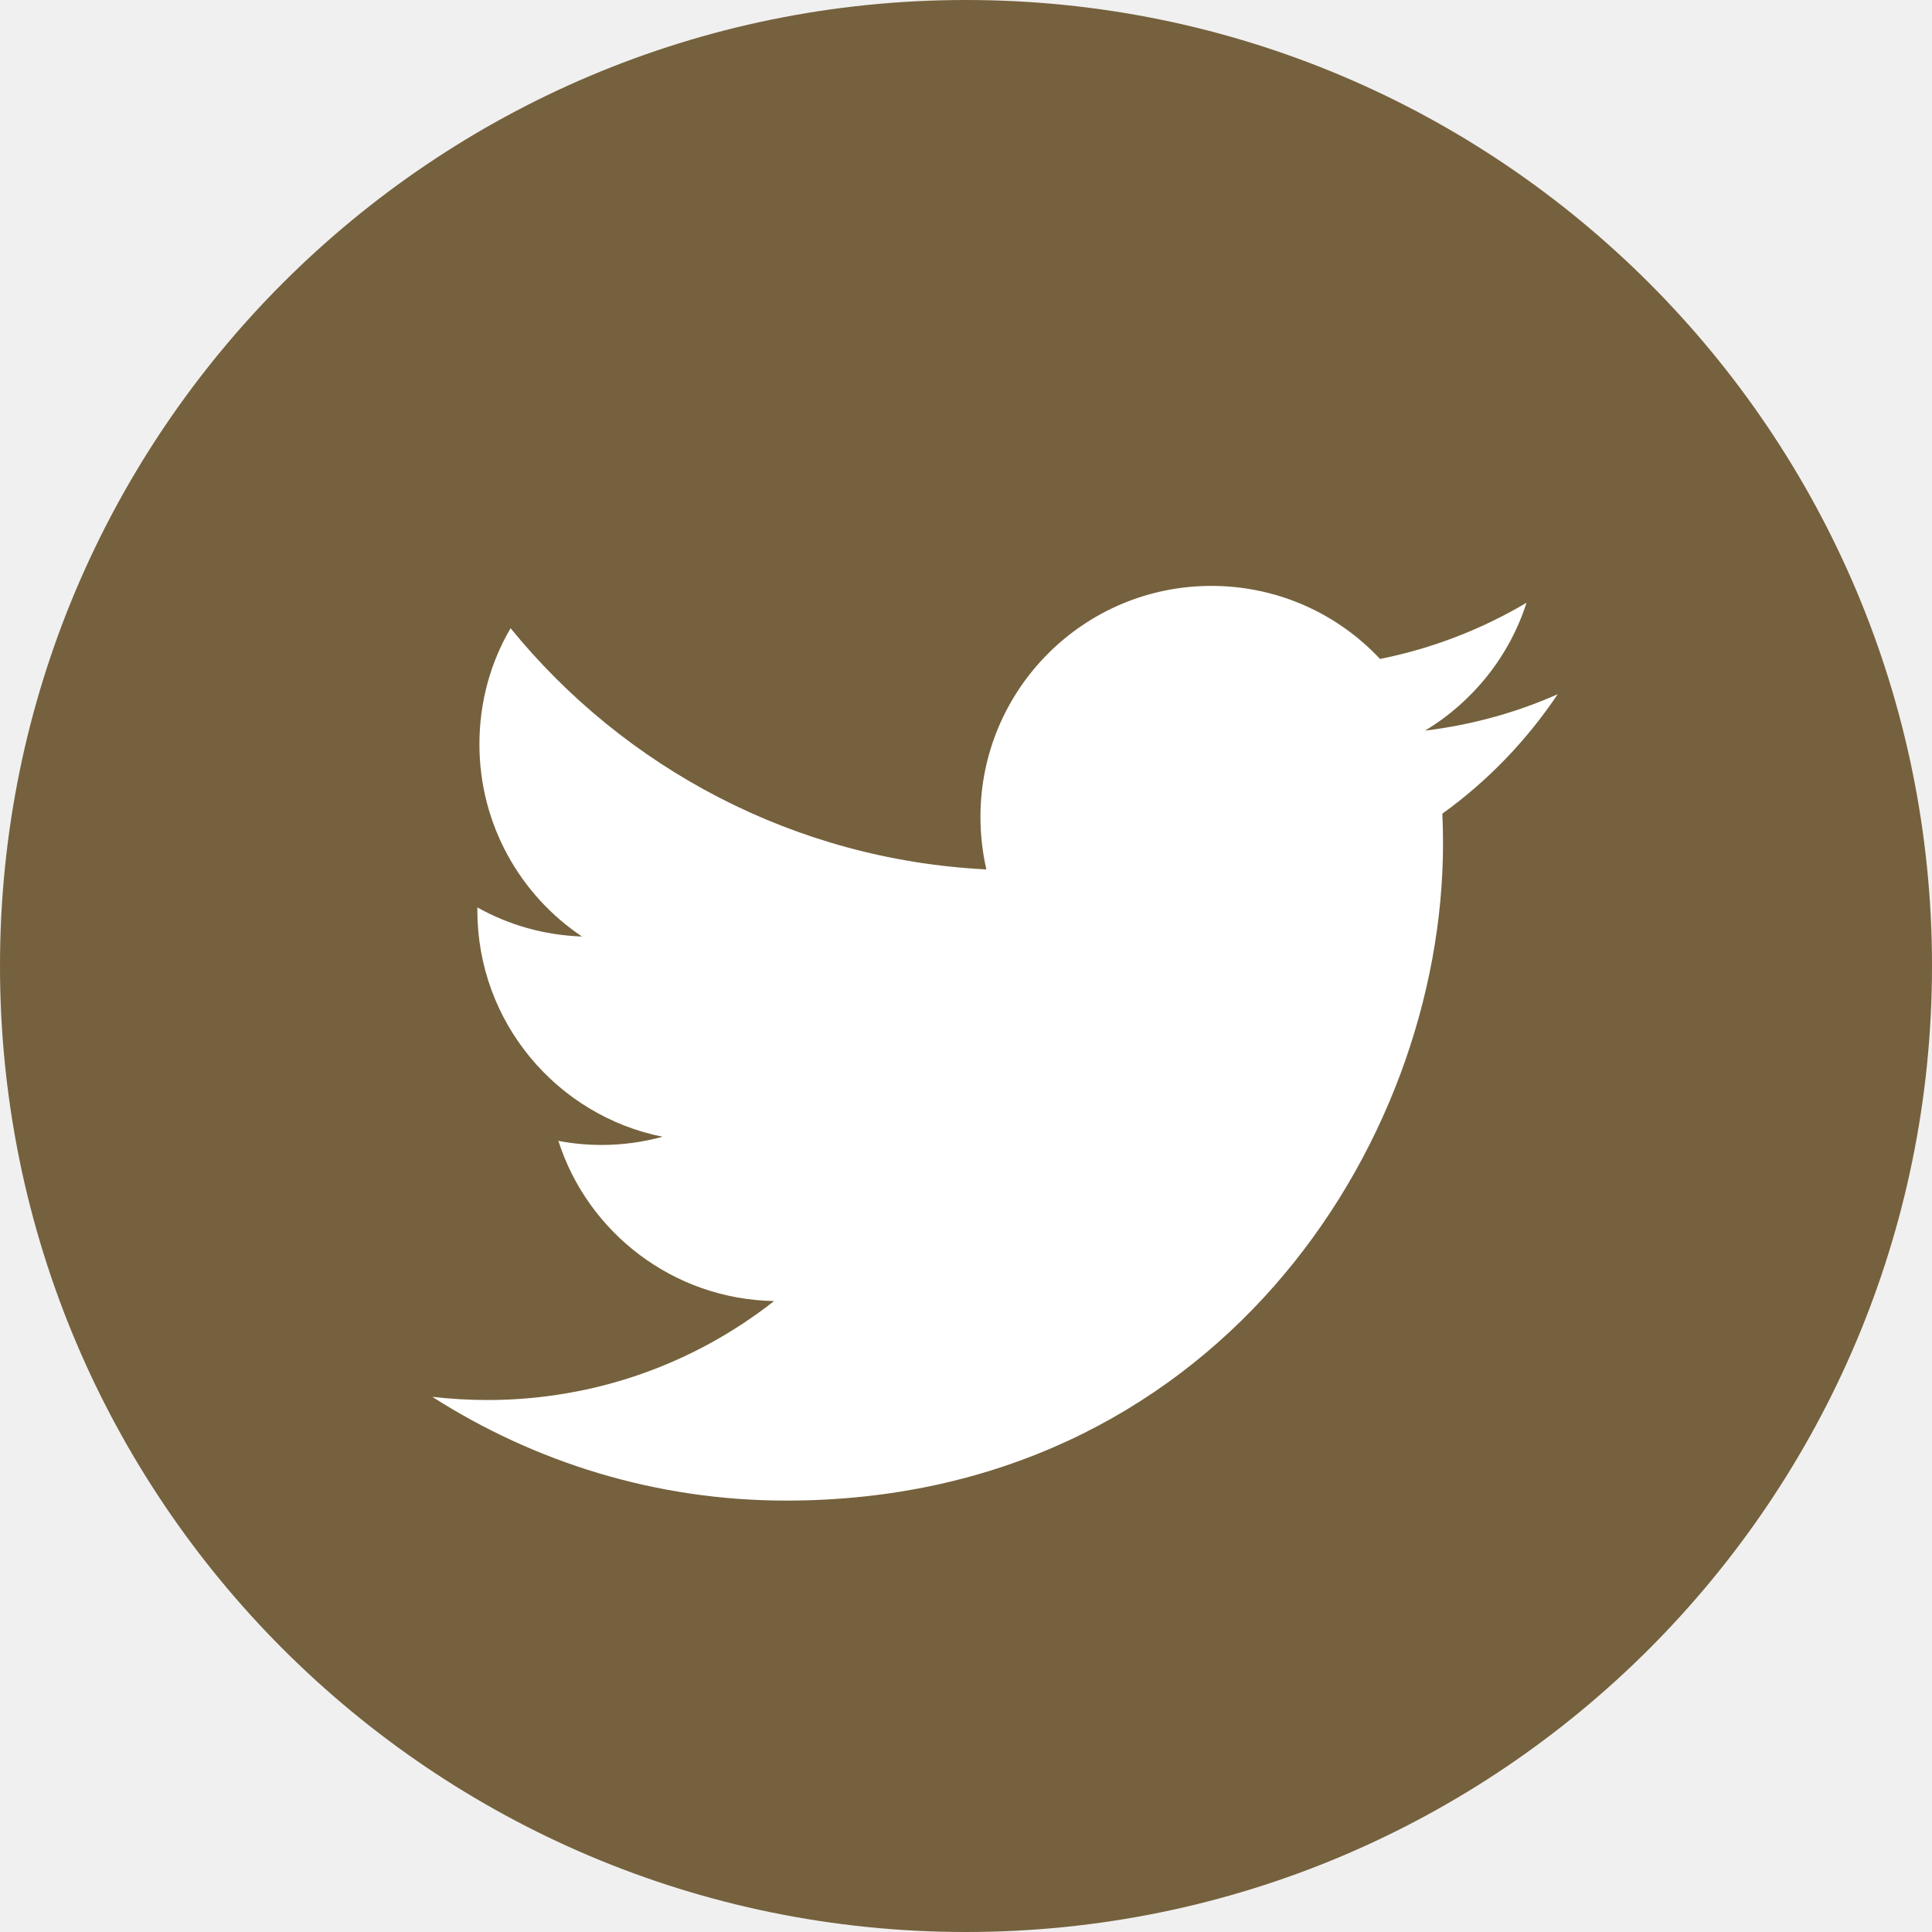
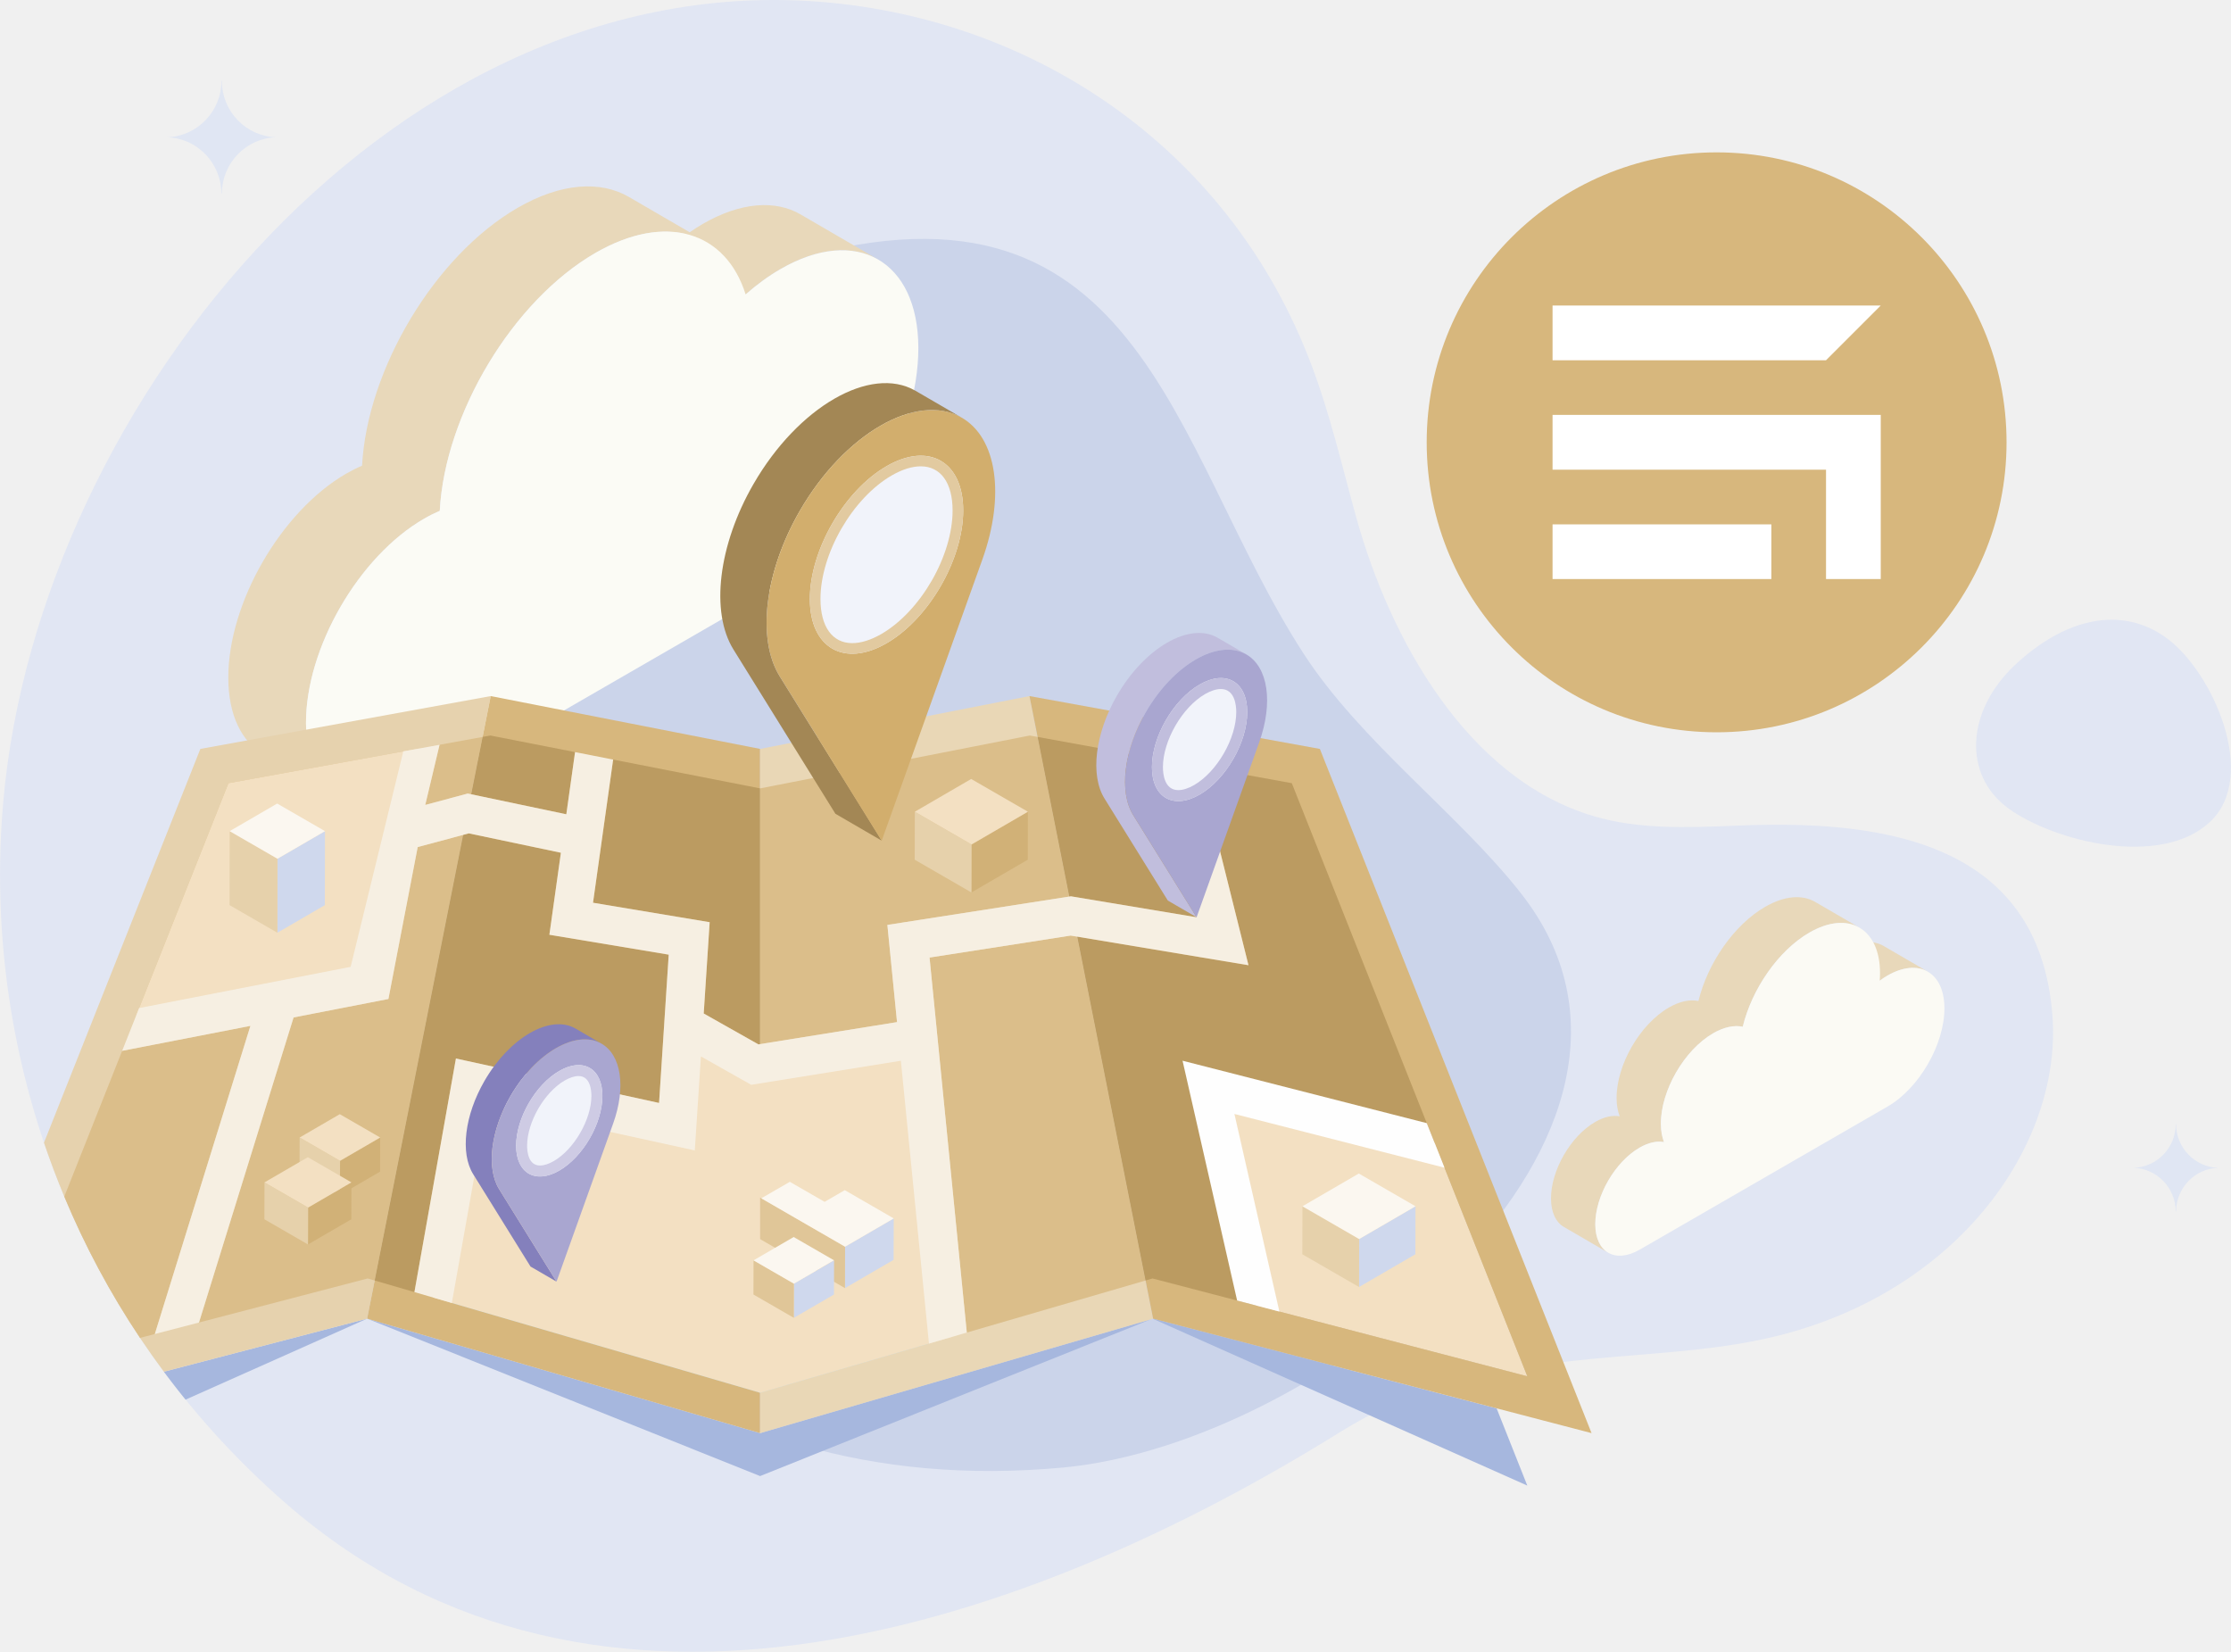
- <svg xmlns="http://www.w3.org/2000/svg" xml:space="preserve" width="0.849in" height="0.849in" version="1.1" style="shape-rendering:geometricPrecision; text-rendering:geometricPrecision; image-rendering:optimizeQuality; fill-rule:evenodd; clip-rule:evenodd" viewBox="0 0 8491 8491">
+ <svg xmlns="http://www.w3.org/2000/svg" xml:space="preserve" width="10.697in" height="7.919in" version="1.1" style="shape-rendering:geometricPrecision; text-rendering:geometricPrecision; image-rendering:optimizeQuality; fill-rule:evenodd; clip-rule:evenodd" viewBox="0 0 106966 79191">
  <defs>
    <style type="text/css">
   
-     .fil0 {fill:#75613D}
-     .fil1 {fill:white}
+     .fil14 {fill:#FEFEFE}
+     .fil10 {fill:#C6D8D9}
+     .fil16 {fill:#C19F3D}
+     .fil9 {fill:#A7C0C1}
+     .fil21 {fill:#8480BC}
+     .fil17 {fill:#A38755}
+     .fil5 {fill:#A6B7DE}
+     .fil22 {fill:#A9A6D0}
+     .fil11 {fill:#BB9B61}
+     .fil24 {fill:#C1BEDD}
+     .fil1 {fill:#CBD4EA}
+     .fil23 {fill:#CECBE4}
+     .fil25 {fill:#CFD8ED}
+     .fil30 {fill:#D1B177}
+     .fil18 {fill:#D2AE6D}
+     .fil7 {fill:#D7B77D}
+     .fil12 {fill:#DBBE8A}
+     .fil28 {fill:#E0C698}
+     .fil31 {fill:#E0E6F3}
+     .fil0 {fill:#E1E6F3}
+     .fil20 {fill:#E2CAA0}
+     .fil26 {fill:#E6D1AB}
+     .fil6 {fill:#E6D2AE}
+     .fil2 {fill:#E8D8BA}
+     .fil8 {fill:#E9D7B6}
+     .fil19 {fill:#F1F3FA}
+     .fil13 {fill:#F3E0C2}
+     .fil15 {fill:#F6EFE2}
+     .fil27 {fill:#FBF7F0}
+     .fil4 {fill:#FBFAF4}
+     .fil3 {fill:#FBFBF5}
+     .fil29 {fill:white}
   
  </style>
  </defs>
  <g id="Layer_x0020_1">
-     <g id="_2598438598256">
-       <path class="fil0" d="M8491 4245c0,2345 -1901,4246 -4246,4246 -2344,0 -4245,-1901 -4245,-4246 0,-2344 1901,-4245 4245,-4245 2345,0 4246,1901 4246,4245z" />
-       <path class="fil1" d="M6846 3051c-182,81 -378,135 -583,160 209,-126 370,-325 446,-562 -196,116 -413,201 -644,247 -185,-198 -449,-321 -741,-321 -561,0 -1015,455 -1015,1015 0,79 9,157 26,231 -843,-42 -1591,-446 -2091,-1060 -88,150 -137,324 -137,510 0,352 179,663 451,845 -167,-6 -323,-51 -460,-128 0,5 0,9 0,13 0,492 350,902 814,995 -85,23 -175,36 -267,36 -65,0 -129,-6 -191,-18 129,403 504,696 948,704 -347,273 -785,435 -1260,435 -82,0 -163,-5 -242,-14 449,287 982,456 1555,456 1866,0 2887,-1547 2887,-2888 0,-44 -1,-87 -3,-131 199,-143 371,-322 507,-525z" />
+     <g id="_1502833716320">
+       <path class="fil0" d="M155 38423c-1085,12298 3529,24928 13551,33656 15022,13084 35695,5814 50542,-3418 1534,-953 3396,-1871 5908,-2505 5977,-1508 10976,-901 15870,-2327 8274,-2410 12812,-9229 12383,-15103 -626,-8566 -8494,-9422 -15135,-9143 -2578,109 -4745,164 -6827,-444 -6124,-1786 -9809,-8549 -11409,-14293 -678,-2432 -1247,-4939 -2167,-7368 -3876,-10242 -12974,-16319 -22884,-17331 -20749,-2119 -38134,19040 -39832,38276z" />
+       <path class="fil1" d="M50977 70357c12459,-1158 30977,-16013 21951,-27525 -2967,-3784 -7682,-7260 -10426,-11495 -6441,-9941 -7775,-24149 -25206,-18663 -32763,10311 -23285,61120 13681,57683z" />
+       <path class="fil2" d="M38380 10278c-1198,-696 -2857,-599 -4685,456 -211,122 -420,258 -628,402l-2911 -1692c-1365,-793 -3254,-684 -5336,518 -3968,2291 -7215,7728 -7462,12364 -250,106 -500,231 -756,378 -3128,1807 -5668,6202 -5658,9800 5,1786 639,3044 1658,3637l3726 2164c-1020,-592 -1653,-1850 -1659,-3636 -10,-3599 2530,-7993 5658,-9799 257,-149 507,-273 756,-379 247,-4637 3494,-10072 7463,-12364 1633,-943 3144,-1204 4380,-894 -307,218 -609,456 -904,716l3726 2165c539,-475 1102,-886 1673,-1215 1828,-1055 3486,-1152 4684,-455l-3725 -2166z" />
+       <path class="fil3" d="M28546 12127c3384,-1954 6260,-1020 7202,1987 539,-475 1102,-886 1673,-1215 3634,-2098 6597,-406 6609,3770 12,4173 -2932,9274 -6566,11373l-17100 9872c-3128,1806 -5684,350 -5695,-3245 -10,-3599 2530,-7993 5658,-9799 257,-149 507,-273 756,-379 247,-4637 3494,-10072 7463,-12364z" />
+       <g>
+         <path class="fil2" d="M90309 45350c-497,-288 -1185,-247 -1944,191 -123,71 -244,154 -364,241l2125 1235c119,-87 240,-170 363,-241 760,-439 1447,-480 1944,-191l-2124 -1235zm-1153 -875l-2124 -1234c-614,-357 -1464,-306 -2402,236 -1495,863 -2758,2710 -3196,4514 -405,-85 -893,10 -1418,313 -1389,802 -2511,2745 -2507,4342 1,336 56,625 147,874 -337,-62 -740,20 -1175,271 -1173,677 -2121,2321 -2117,3669 2,671 239,1143 621,1365l2124 1234c-382,-222 -619,-693 -621,-1364 -3,-1349 944,-2992 2118,-3670 434,-251 837,-333 1174,-271 -91,-248 -146,-538 -147,-874 -4,-1596 1118,-3539 2507,-4342 525,-303 1013,-398 1418,-313 438,-1803 1701,-3651 3196,-4514 938,-542 1788,-592 2402,-236z" />
+         <path class="fil4" d="M86754 44711c1865,-1077 3380,-213 3386,1929 0,124 -5,249 -15,377 120,-87 241,-170 364,-241 1509,-872 2734,-173 2739,1559 5,1733 -1213,3842 -2721,4713l-11888 6863c-1173,678 -2127,132 -2131,-1216 -3,-1349 944,-2992 2118,-3670 434,-251 837,-333 1174,-271 -91,-248 -146,-538 -147,-874 -4,-1596 1118,-3539 2507,-4342 525,-303 1013,-398 1418,-313 438,-1803 1701,-3651 3196,-4514z" />
+       </g>
+       <g>
+         <path class="fil5" d="M73228 71223l-17958 -7998 17 -5 16470 4300 1471 3703zm-65373 -5459l9745 -2544 -8705 3883 -16 -21 -17 -20 -17 -21 -17 -21 -16 -20 -17 -21 0 0 -17 -21 -16 -20 -17 -21 -17 -21 -16 -21 -17 -20 -16 -21 -17 -21 -16 -21 -17 -20 -16 -21 -17 -21 0 0 -16 -21 -17 -21 -16 -20 0 0 -17 -21 -16 -21 0 0 -16 -21 -17 -21 -16 -21 -16 -21 -17 -20 -16 -21 0 0 -16 -21 -17 -21 0 0 -16 -21 -16 -21 -16 -21 0 0 -17 -21 -16 -21 -16 -21 0 0 -16 -21 0 0 -16 -21 0 0 -16 -21 -1 0 -16 -21 -16 -21 0 0 -16 -21 0 0 -16 -21 0 0 -16 -21 -16 -21 0 0 -16 -21 0 0 -16 -21 0 0 -16 -21 0 0 -16 -21 -16 -21 0 0 -16 -21 0 0 -16 -21 0 0 -16 -21 0 0 -16 -22 -16 -21 0 0 -15 -21 0 0 -16 -21 0 0 -16 -21 -16 -21 -16 -21 -16 -22 -15 -21 -16 -21zm28588 5003l-18843 -7547 18843 5488 0 -1935 0 1935 18745 -5459 -18745 7518z" />
+         <path class="fil6" d="M17600 63220l-9745 2544c-396,-533 -777,-1073 -1144,-1622 -1441,-2155 -2652,-4426 -3631,-6775 -355,-851 -680,-1712 -974,-2582l7498 -18880 13922 -2533 -5926 29848z" />
+         <polygon class="fil7" points="17600,63220 36443,68708 36443,35905 23526,33372 " />
+         <polygon class="fil8" points="55287,63220 36443,68708 36443,35905 49359,33372 " />
+         <polygon class="fil7" points="55287,63220 76309,68708 63282,35905 49359,33372 " />
+         <polygon class="fil9" points="36443,66773 21662,62468 23349,52976 33311,55155 33605,50648 36016,52009 36443,51940 " />
+         <polygon class="fil10" points="36443,66773 36443,66773 36443,51940 43192,50855 44539,64415 " />
+         <polygon class="fil11" points="34024,44213 28431,43280 29396,36416 36443,37798 36443,50058 36363,50071 33739,48590 " />
+         <path class="fil12" d="M46353 63887l-1786 -17979 6768 -1054 315 52 3273 16485 -8570 2496zm-9910 -13829l0 -12260 12930 -2535 376 68 1519 7653 -8723 1359 463 4660 -6565 1055z" />
+         <polygon class="fil11" points="73228,65983 55259,61293 54923,61391 51650,44906 59859,46275 57479,36738 55473,36373 57371,43976 51345,42972 51268,42984 49749,35331 61936,37548 " />
+         <path class="fil12" d="M3080 57367l7870 -19819 12187 -2217 -546 2749 -168 -35 -2036 546 686 -2884 -1738 316 -2525 10330 -10141 1976 -815 2051 6150 -1197 -4583 14774 446 -116 -1156 301c-1441,-2155 -2652,-4426 -3631,-6775z" />
+         <polygon class="fil11" points="27151,39039 22591,38080 23137,35331 23514,35263 27570,36058 " />
+         <polygon class="fil12" points="9538,63405 14074,48779 18621,47894 20025,40611 22205,40026 17963,61391 17626,61293 " />
+         <polygon class="fil11" points="19868,61946 17963,61391 22205,40026 22475,39954 26891,40883 26339,44815 32061,45769 31598,52879 21858,50748 " />
+         <polygon class="fil13" points="68786,54798 68786,54798 57962,53205 60240,62593 73228,65983 " />
+         <polygon class="fil14" points="59185,53407 69256,55982 68409,53847 56698,50854 59315,62352 61341,62881 " />
+         <polygon class="fil13" points="20753,62204 36443,66773 45654,64090 43707,49794 36190,50854 32857,49794 32455,53857 22285,52503 " />
+         <polygon class="fil13" points="17600,47289 20037,35895 10950,37548 6526,48689 " />
+         <polygon class="fil15" points="59859,46275 57479,36738 55473,36373 57371,43976 51345,42972 42545,44343 43008,49003 36363,50071 33739,48590 34024,44213 28431,43280 29396,36416 27570,36058 27151,39039 22423,38045 20387,38591 21073,35707 19335,36023 16810,46353 6669,48329 5854,50380 12004,49183 7421,63957 9538,63405 14074,48779 18621,47894 20025,40611 22475,39954 26891,40883 26339,44815 32061,45769 31598,52879 21858,50748 19868,61946 21662,62469 23349,52976 33311,55155 33605,50648 36016,52009 43192,50855 44539,64415 46353,63887 44567,45908 51335,44854 " />
+         <path class="fil16" d="M49766 33446l-407 -74 407 74zm-26646 0l0 0 406 -74 -406 74z" />
+       </g>
+       <g>
+         <path class="fil17" d="M42216 20410c1403,-810 2808,-1005 3882,-393l-2219 -1290c-1074,-612 -2479,-417 -3882,393 -1402,810 -2803,2235 -3870,4083 -1688,2923 -2077,6139 -961,7938l4888 7874 2219 1289 -4888 -7874c-1116,-1798 -727,-5014 961,-7938 1067,-1848 2468,-3272 3870,-4082z" />
+         <path class="fil18" d="M42216 20410c1403,-810 2808,-1005 3882,-393 1699,968 2104,3725 1002,6805l-4827 13482 -4888 -7874c-1116,-1798 -727,-5014 961,-7938 1067,-1848 2468,-3272 3870,-4082z" />
+         <path class="fil19" d="M46181 24472c0,2345 -1646,5196 -3676,6368 -2031,1173 -3677,223 -3677,-2122 0,-2345 1646,-5196 3677,-6368 2030,-1173 3676,-222 3676,2122z" />
+         <path class="fil20" d="M44147 21848c-495,0 -1053,161 -1642,502 -2031,1172 -3677,4023 -3677,6368 0,1663 828,2625 2034,2625 495,0 1052,-162 1643,-503 2030,-1172 3676,-4023 3676,-6368 0,-1663 -828,-2624 -2034,-2624zm0 509l0 0c955,0 1525,791 1525,2115 0,2179 -1535,4838 -3422,5928 -492,283 -972,434 -1388,434 -955,0 -1525,-791 -1525,-2116 0,-2179 1535,-4838 3422,-5927 492,-284 971,-434 1388,-434z" />
+       </g>
+       <path class="fil21" d="M26651 50254c789,-456 1579,-566 2183,-221l-1248 -726c-605,-344 -1395,-235 -2184,221 -789,456 -1577,1258 -2177,2297 -950,1645 -1169,3454 -541,4466l2750 4430 1248 725 -2750 -4430c-628,-1012 -408,-2821 541,-4466 600,-1039 1388,-1841 2178,-2296z" />
+       <path class="fil22" d="M26651 50254c789,-456 1579,-566 2183,-221 956,544 1184,2095 564,3828l-2716 7585 -2750 -4430c-628,-1012 -408,-2821 541,-4466 600,-1039 1388,-1841 2178,-2296z" />
+       <path class="fil19" d="M28881 52539c0,1319 -926,2923 -2069,3583 -1142,659 -2068,125 -2068,-1194 0,-1319 926,-2923 2068,-3583 1143,-659 2069,-125 2069,1194z" />
+       <path class="fil23" d="M27736 51063c-278,0 -592,91 -924,282 -1142,660 -2068,2264 -2068,3583 0,935 466,1476 1145,1476 278,0 591,-91 923,-282 1143,-660 2069,-2264 2069,-3583 0,-935 -466,-1477 -1145,-1476zm0 526l0 0c558,0 618,665 618,950 0,1130 -827,2562 -1805,3127 -240,138 -468,212 -660,212 -558,0 -618,-665 -618,-950 0,-1130 826,-2562 1805,-3127 240,-138 468,-212 660,-212z" />
+       <g>
+         <path class="fil24" d="M57336 31614c871,-503 1744,-624 2411,-244l-1379 -801c-667,-380 -1540,-259 -2411,244 -872,503 -1742,1388 -2405,2537 -1049,1817 -1291,3815 -597,4932l3037 4893 1379 801 -3037 -4893c-694,-1117 -452,-3115 597,-4932 663,-1148 1533,-2033 2405,-2537z" />
+         <path class="fil22" d="M57336 31614c871,-503 1744,-624 2411,-244 1056,602 1308,2315 623,4229l-2999 8377 -3037 -4893c-694,-1117 -452,-3115 597,-4932 663,-1148 1533,-2033 2405,-2537z" />
+         <path class="fil19" d="M59799 34139c0,1457 -1023,3228 -2284,3957 -1262,728 -2285,138 -2285,-1319 0,-1457 1023,-3229 2285,-3957 1261,-729 2284,-138 2284,1319z" />
+         <path class="fil24" d="M58535 32508c-307,0 -654,100 -1020,312 -1262,728 -2285,2500 -2285,3957 0,1033 515,1631 1264,1631 307,0 654,-101 1021,-312 1261,-729 2284,-2500 2284,-3957 0,-1034 -514,-1631 -1264,-1631zm0 526l0 0c666,0 738,773 738,1105 0,1265 -926,2868 -2022,3500 -273,158 -535,242 -757,242 -665,0 -737,-772 -737,-1104 0,-1266 925,-2868 2021,-3501 274,-158 535,-242 757,-242z" />
+       </g>
+       <polygon class="fil25" points="15580,39847 15574,43395 13297,44718 13302,41170 " />
+       <polygon class="fil26" points="13302,41170 13297,44718 11005,43395 11010,39847 " />
+       <polygon class="fil27" points="15580,39847 13302,41170 11010,39847 13287,38524 " />
+       <g>
+         <polygon class="fil25" points="67868,57832 67862,60133 65160,61703 65166,59402 " />
+         <polygon class="fil26" points="65166,59402 65160,61703 62440,60133 62447,57832 " />
+         <polygon class="fil27" points="67868,57832 65166,59402 62447,57832 65149,56262 " />
+       </g>
+       <g>
+         <polygon class="fil25" points="42850,58414 42844,60400 40512,61756 40517,59770 " />
+         <polygon class="fil28" points="40517,59770 40512,61756 36443,59407 36443,57417 " />
+         <polygon class="fil27" points="42850,58414 40517,59770 36500,57450 37868,56660 39536,57620 40502,57059 " />
+       </g>
+       <g>
+         <path class="fil7" d="M96207 21206c0,-7677 -6224,-13901 -13902,-13901 -7677,0 -13901,6224 -13901,13901 0,7678 6224,13902 13901,13902 7678,0 13902,-6224 13902,-13902z" />
+         <path class="fil29" d="M84930 25141l0 2621 -10491 0 0 -2621 10491 0zm-10491 -7870l0 -2624c5246,0 10491,0 15736,0l-2624 2624c-4368,0 -8740,0 -13112,0zm15736 2621c0,2625 0,5249 0,7870l-2624 0 0 -5245 -13112 0 0 -2625c5246,0 10491,0 15736,0z" />
+       </g>
+       <g>
+         <polygon class="fil30" points="49283,38916 49277,41217 46575,42787 46581,40486 " />
+         <polygon class="fil26" points="46581,40486 46575,42787 43855,41217 43862,38916 " />
+         <polygon class="fil13" points="49283,38916 46581,40486 43862,38916 46563,37346 " />
+       </g>
+       <g>
+         <polygon class="fil25" points="39989,60424 39984,62063 38060,63181 38064,61542 " />
+         <polygon class="fil28" points="38064,61542 38060,63181 36123,62063 36128,60424 " />
+         <polygon class="fil27" points="39989,60424 38064,61542 36128,60424 38052,59306 " />
+       </g>
+       <g>
+         <polygon class="fil30" points="18226,54535 18221,56173 16297,57291 16302,55653 " />
+         <polygon class="fil26" points="16302,55653 16297,57291 14360,56173 14365,54535 " />
+         <polygon class="fil13" points="18226,54535 16302,55653 14365,54535 16289,53417 " />
+       </g>
+       <g>
+         <polygon class="fil30" points="16848,56687 16843,58456 14765,59663 14770,57894 " />
+         <polygon class="fil26" points="14770,57894 14765,59663 12674,58456 12679,56687 " />
+         <polygon class="fil13" points="16848,56687 14770,57894 12679,56687 14757,55480 " />
+       </g>
+       <path class="fil31" d="M102297 55989c1118,37 2014,954 2020,2090l18 0c10,-1136 906,-2053 2020,-2090 -1120,-36 -2020,-962 -2020,-2104l-15 0c0,1142 -899,2068 -2023,2104z" />
+       <path class="fil31" d="M8010 6581c1439,47 2593,1228 2601,2691l23 0c12,-1463 1166,-2644 2601,-2691 -1443,-47 -2601,-1240 -2601,-2710l-19 0c0,1470 -1158,2663 -2605,2710z" />
+       <path class="fil0" d="M103879 30589c-2186,-1590 -4890,-932 -7257,1281 -2367,2214 -2513,5297 -327,6887 2186,1589 7296,2864 9663,651 2367,-2213 107,-7230 -2079,-8819z" />
    </g>
  </g>
</svg>
